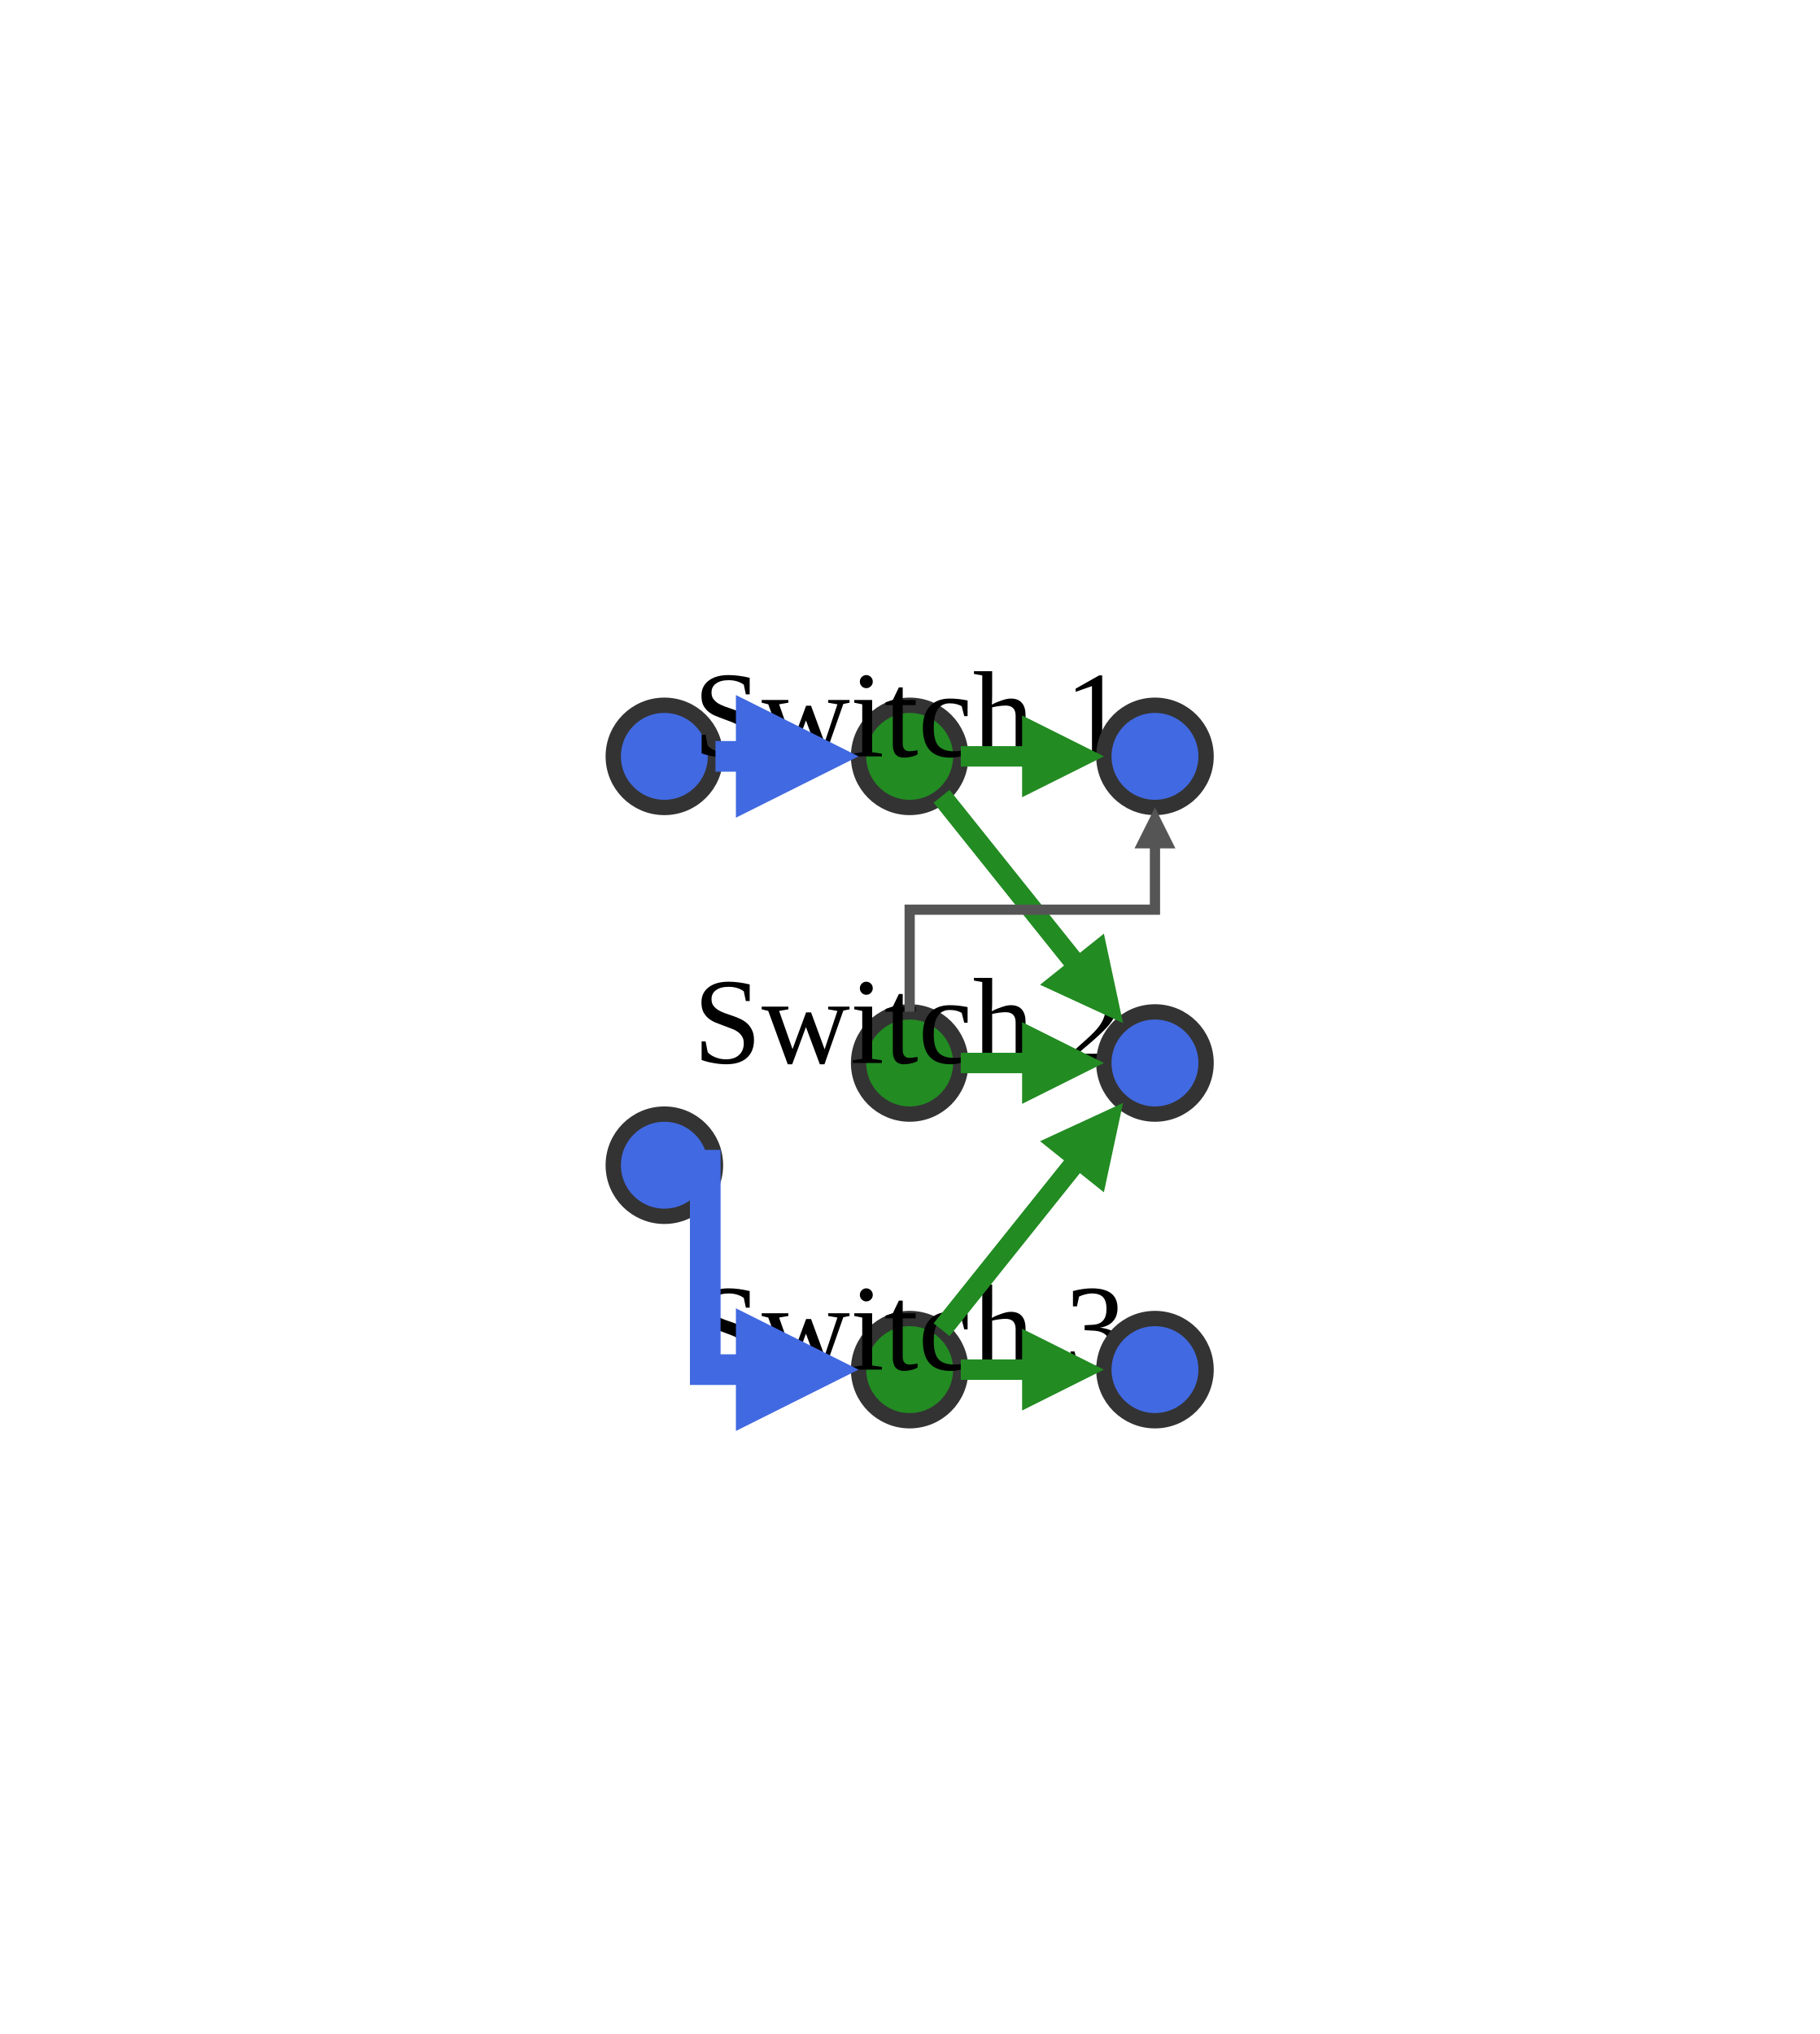
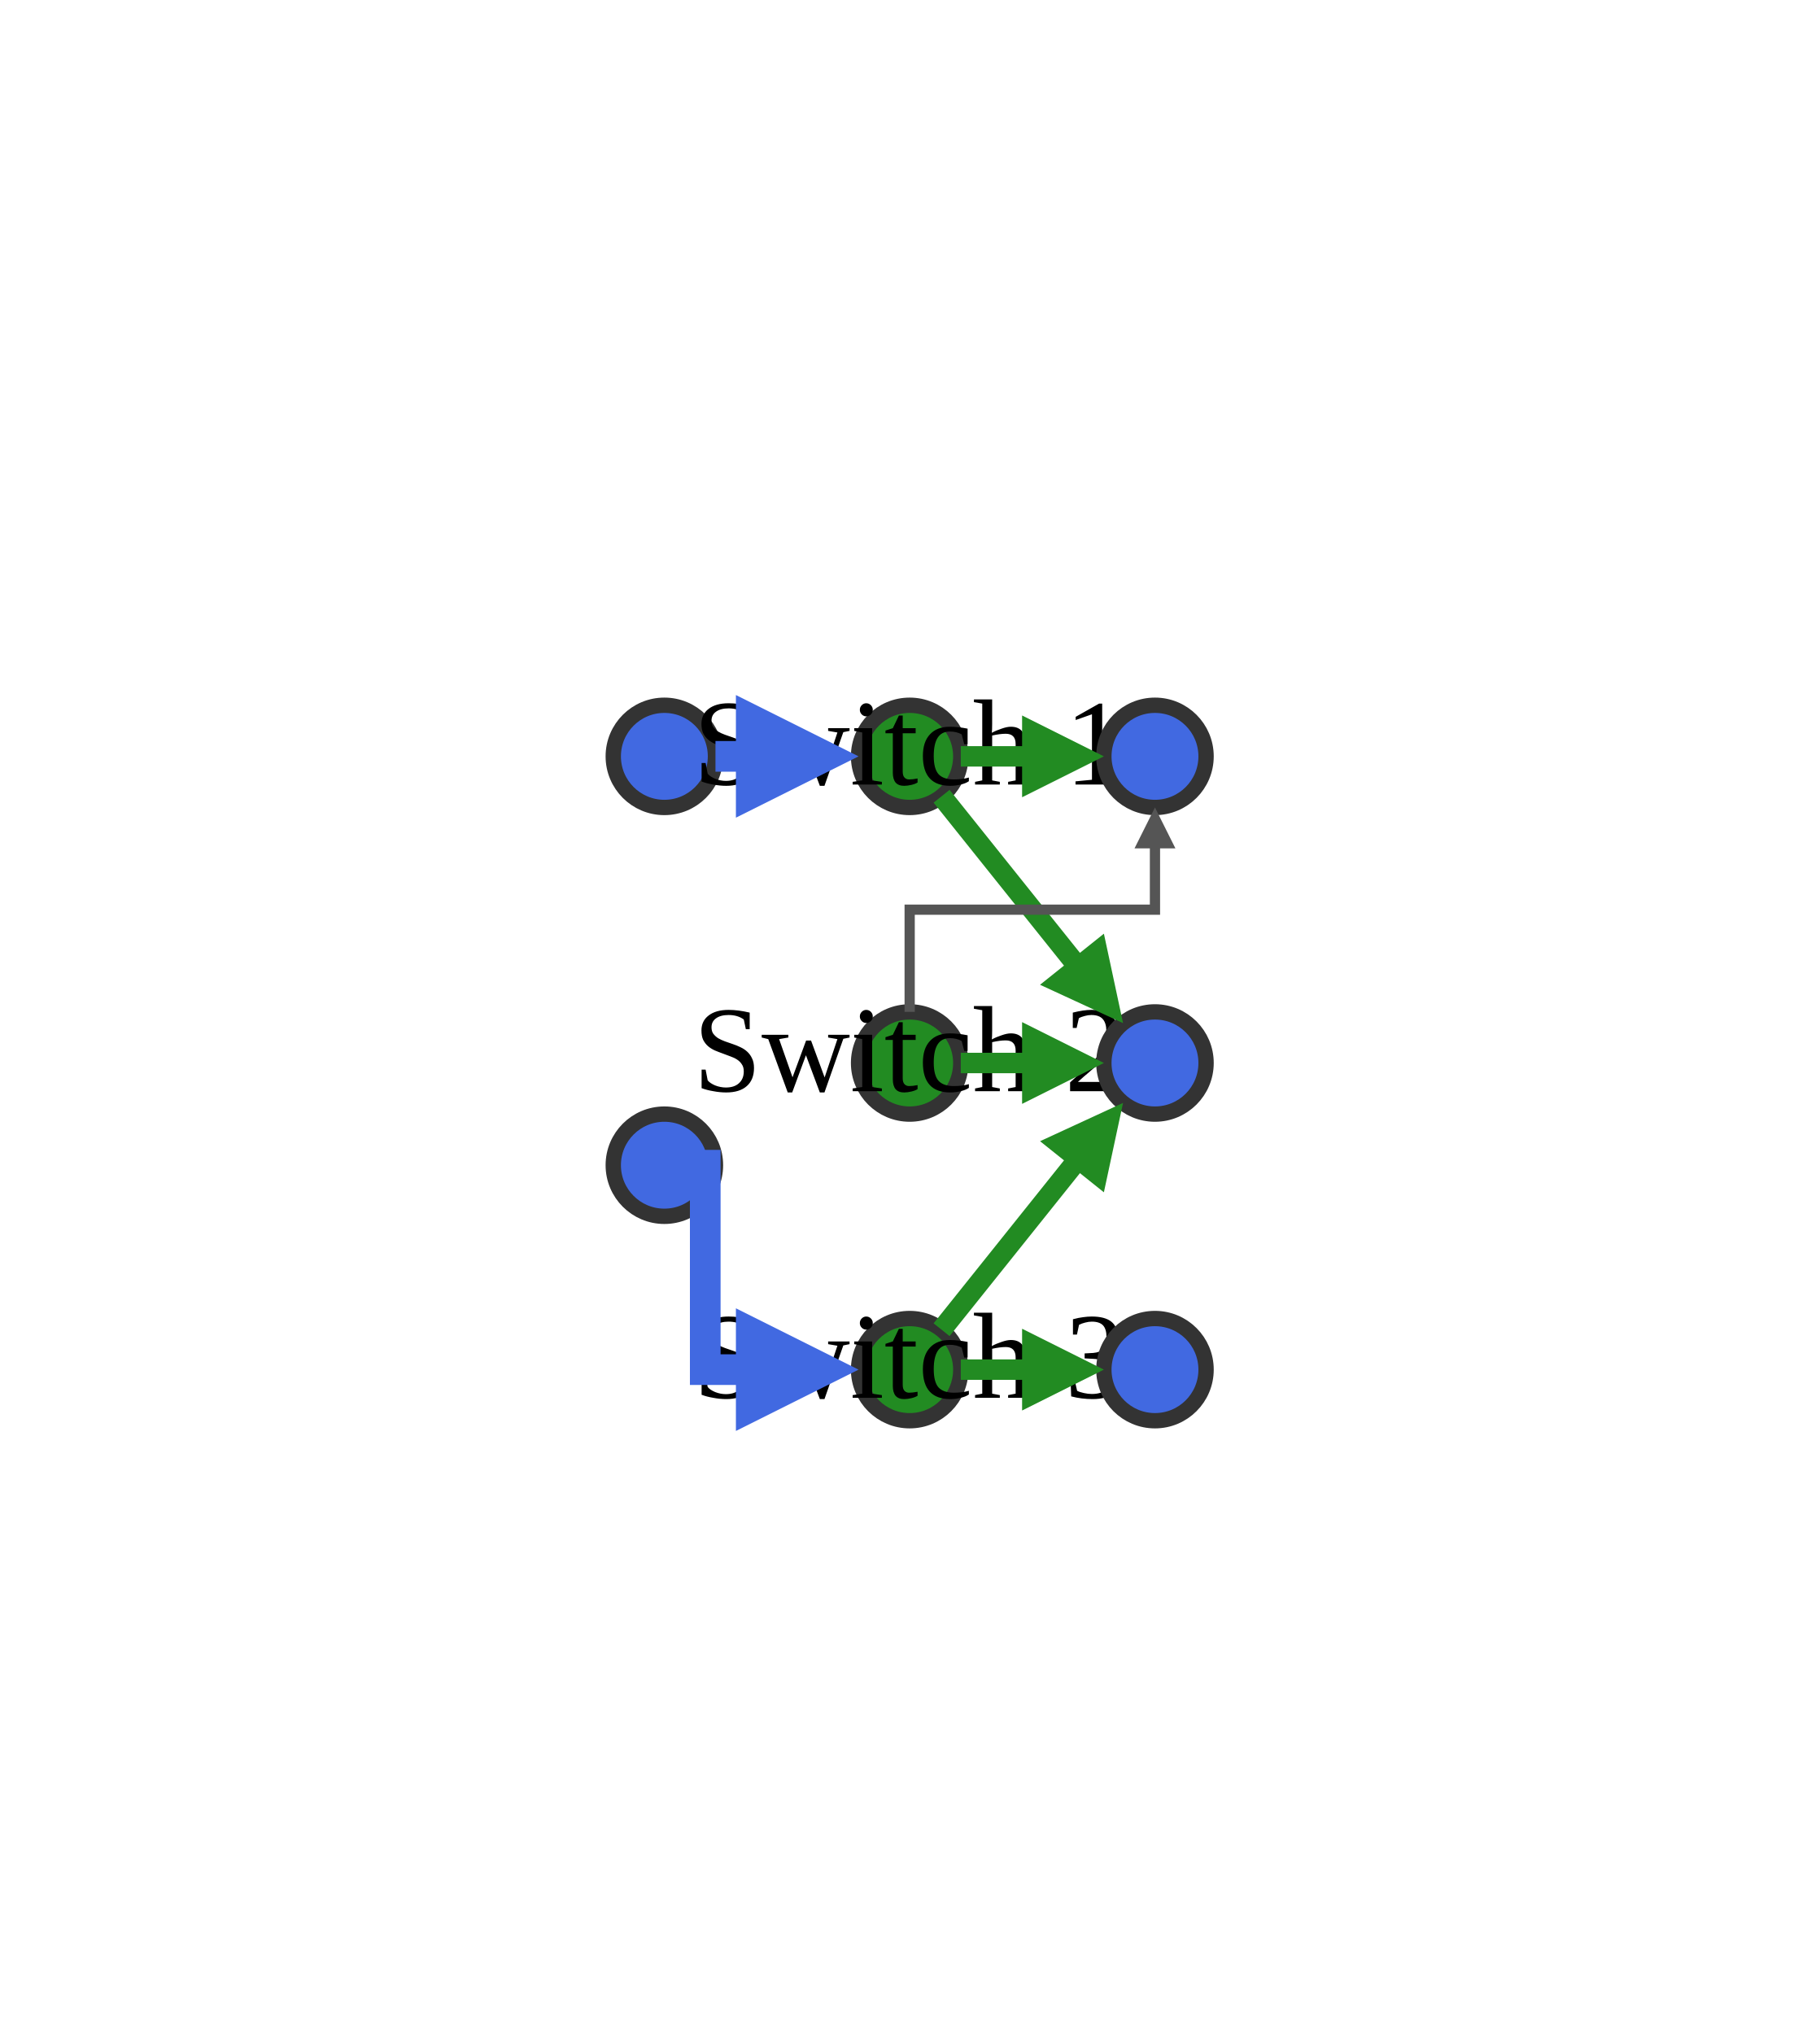
<svg xmlns="http://www.w3.org/2000/svg" viewBox="-50 -59 178 199">
  <style>
    :root {
-     --background-3: #eeeeee;
-     --status-warning: #ff9800;
-     --foreground-3: #999999;
-     --foreground-light: #e0e0e0;
-     --text-2: #666666;
    --text-1: #333333;
    --text-light: #ffffff;
+     --background-light: #ffffff;
+     --foreground-dark: #1a1a1a;
+     --accent-3: #bbdefb;
    --accent-1: #2196f3;
-     --background-light: #ffffff;
-     --accent-3: #bbdefb;
    --text-dark: #1a1a1a;
+     --secondary-light: #fff3e0;
+     --background-2: #f5f5f5;
+     --status-warning: #ff9800;
+     --text-2: #666666;
+     --foreground-1: #333333;
+     --secondary-dark: #e65100;
+     --secondary-1: #ff9800;
+     --status-success: #4caf50;
+     --status-error: #f44336;
+     --foreground-2: #666666;
+     --foreground-light: #e0e0e0;
+     --background-1: #ffffff;
+     --secondary-2: #fff3e0;
+     --accent-2: #e3f2fd;
+     --background-3: #eeeeee;
+     --secondary-3: #ffe0b2;
    --accent-dark: #1565c0;
-     --foreground-dark: #1a1a1a;
-     --background-1: #ffffff;
    --accent-light: #e3f2fd;
-     --secondary-dark: #e65100;
-     --secondary-3: #ffe0b2;
-     --secondary-1: #ff9800;
-     --foreground-2: #666666;
-     --background-2: #f5f5f5;
-     --status-success: #4caf50;
-     --accent-2: #e3f2fd;
+     --foreground-3: #999999;
    --text-3: #999999;
-     --foreground-1: #333333;
-     --secondary-2: #fff3e0;
-     --status-error: #f44336;
    --background-dark: #333333;
-     --secondary-light: #fff3e0;
  }

  </style>
  <defs>
    <marker id="ai-arrow" viewBox="0 0 10 10" refX="1" refY="5" markerWidth="4" markerHeight="4" markerUnits="strokeWidth" orient="auto">
      <path d="M0,0 L10,5 L0,10 Z" fill="context-stroke" />
    </marker>
  </defs>
  <g id="junction" class="ai-container">
    <g id="entry" class="ai-container">
      <circle id="entry_north" class="ai-shape ai-circle" cx="15" cy="15" r="5" fill="#4169E1" stroke="#333333" stroke-width="1.5" />
      <circle id="entry_south" class="ai-shape ai-circle" cx="15" cy="55" r="5" fill="#4169E1" stroke="#333333" stroke-width="1.5" />
    </g>
    <g id="junction_center" class="ai-container">
      <circle id="j1" class="ai-shape ai-circle" cx="39" cy="15" r="5" fill="#228B22" stroke="#333333" stroke-width="1.5" />
-       <text class="ai-label" x="39" y="15" text-anchor="middle">Switch 1</text>
+       <text class="ai-label" x="39" y="15" text-anchor="middle" dominant-baseline="middle">Switch 1</text>
      <circle id="j2" class="ai-shape ai-circle" cx="39" cy="45" r="5" fill="#228B22" stroke="#333333" stroke-width="1.5" />
-       <text class="ai-label" x="39" y="45" text-anchor="middle">Switch 2</text>
+       <text class="ai-label" x="39" y="45" text-anchor="middle" dominant-baseline="middle">Switch 2</text>
      <circle id="j3" class="ai-shape ai-circle" cx="39" cy="75" r="5" fill="#228B22" stroke="#333333" stroke-width="1.5" />
-       <text class="ai-label" x="39" y="75" text-anchor="middle">Switch 3</text>
+       <text class="ai-label" x="39" y="75" text-anchor="middle" dominant-baseline="middle">Switch 3</text>
    </g>
    <g id="exit" class="ai-container">
      <circle id="exit_t1" class="ai-shape ai-circle" cx="63" cy="15" r="5" fill="#4169E1" stroke="#333333" stroke-width="1.5" />
      <circle id="exit_t2" class="ai-shape ai-circle" cx="63" cy="45" r="5" fill="#4169E1" stroke="#333333" stroke-width="1.5" />
      <circle id="exit_t3" class="ai-shape ai-circle" cx="63" cy="75" r="5" fill="#4169E1" stroke="#333333" stroke-width="1.5" />
    </g>
  </g>
  <path class="ai-connection" d="M20 15 L23.2 15" fill="none" stroke="#4169E1" stroke-width="3" marker-end="url(#ai-arrow)" />
  <path class="ai-connection" d="M20 55 L19 55 L19 75 L23.2 75" fill="none" stroke="#4169E1" stroke-width="3" marker-end="url(#ai-arrow)" />
  <path class="ai-connection" d="M44 15 L50.8 15" fill="none" stroke="#228B22" stroke-width="2" marker-end="url(#ai-arrow)" />
  <path class="ai-connection" d="M42.123 18.904 L55.379 35.473" fill="none" stroke="#228B22" stroke-width="2" marker-end="url(#ai-arrow)" />
  <path class="ai-connection" d="M44 45 L50.8 45" fill="none" stroke="#228B22" stroke-width="2" marker-end="url(#ai-arrow)" />
  <path class="ai-connection" d="M42.123 71.096 L55.379 54.527" fill="none" stroke="#228B22" stroke-width="2" marker-end="url(#ai-arrow)" />
  <path class="ai-connection" d="M44 75 L50.8 75" fill="none" stroke="#228B22" stroke-width="2" marker-end="url(#ai-arrow)" />
  <path class="ai-connection" d="M39 40 L39 30 L63 30 L63 23.6" fill="none" stroke="#555555" stroke-width="1" marker-end="url(#ai-arrow)" />
</svg>
